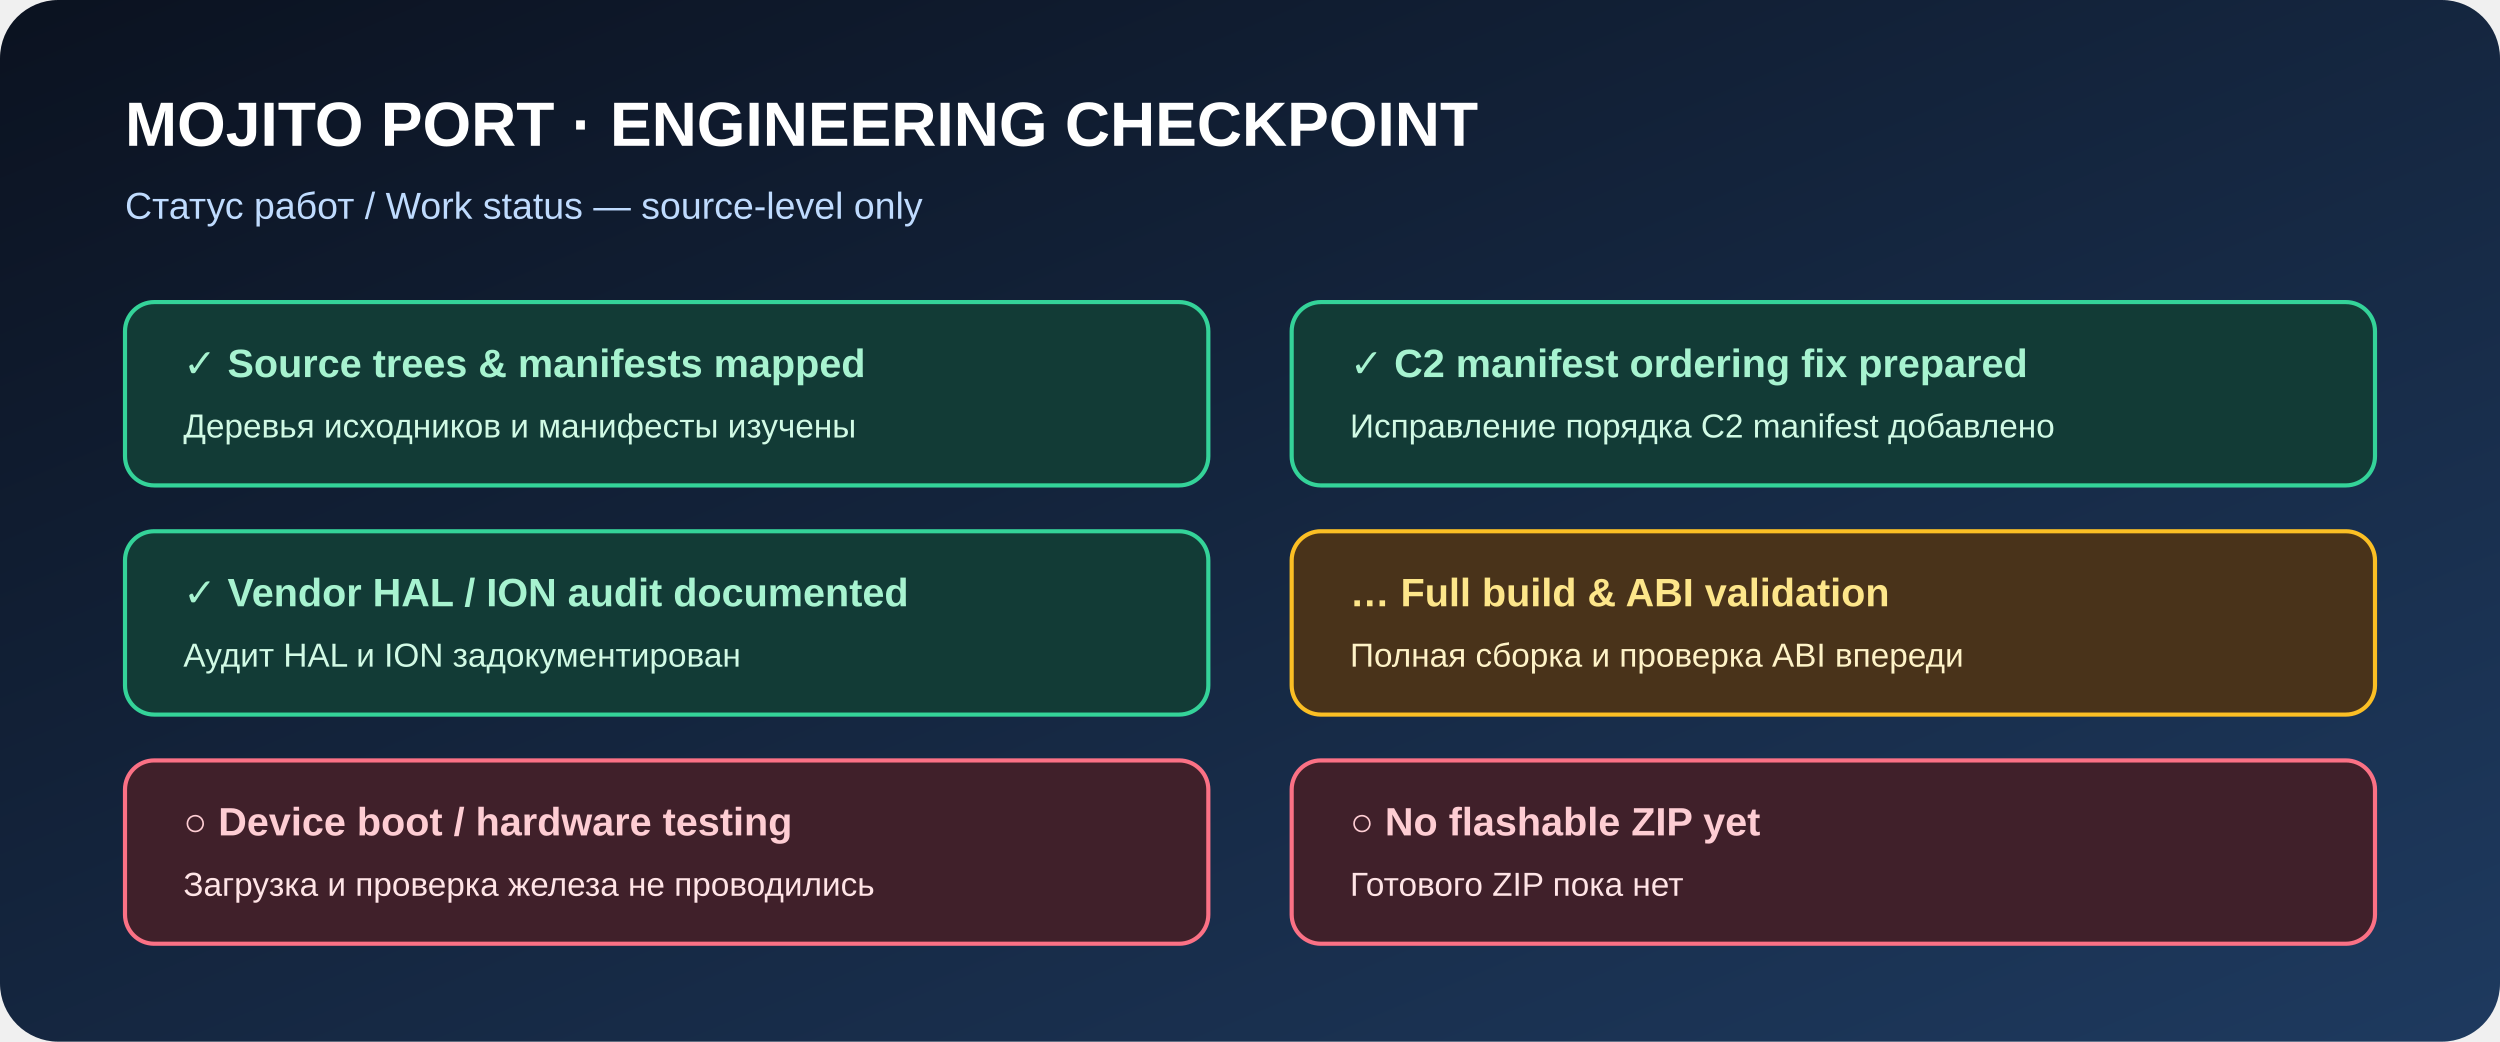
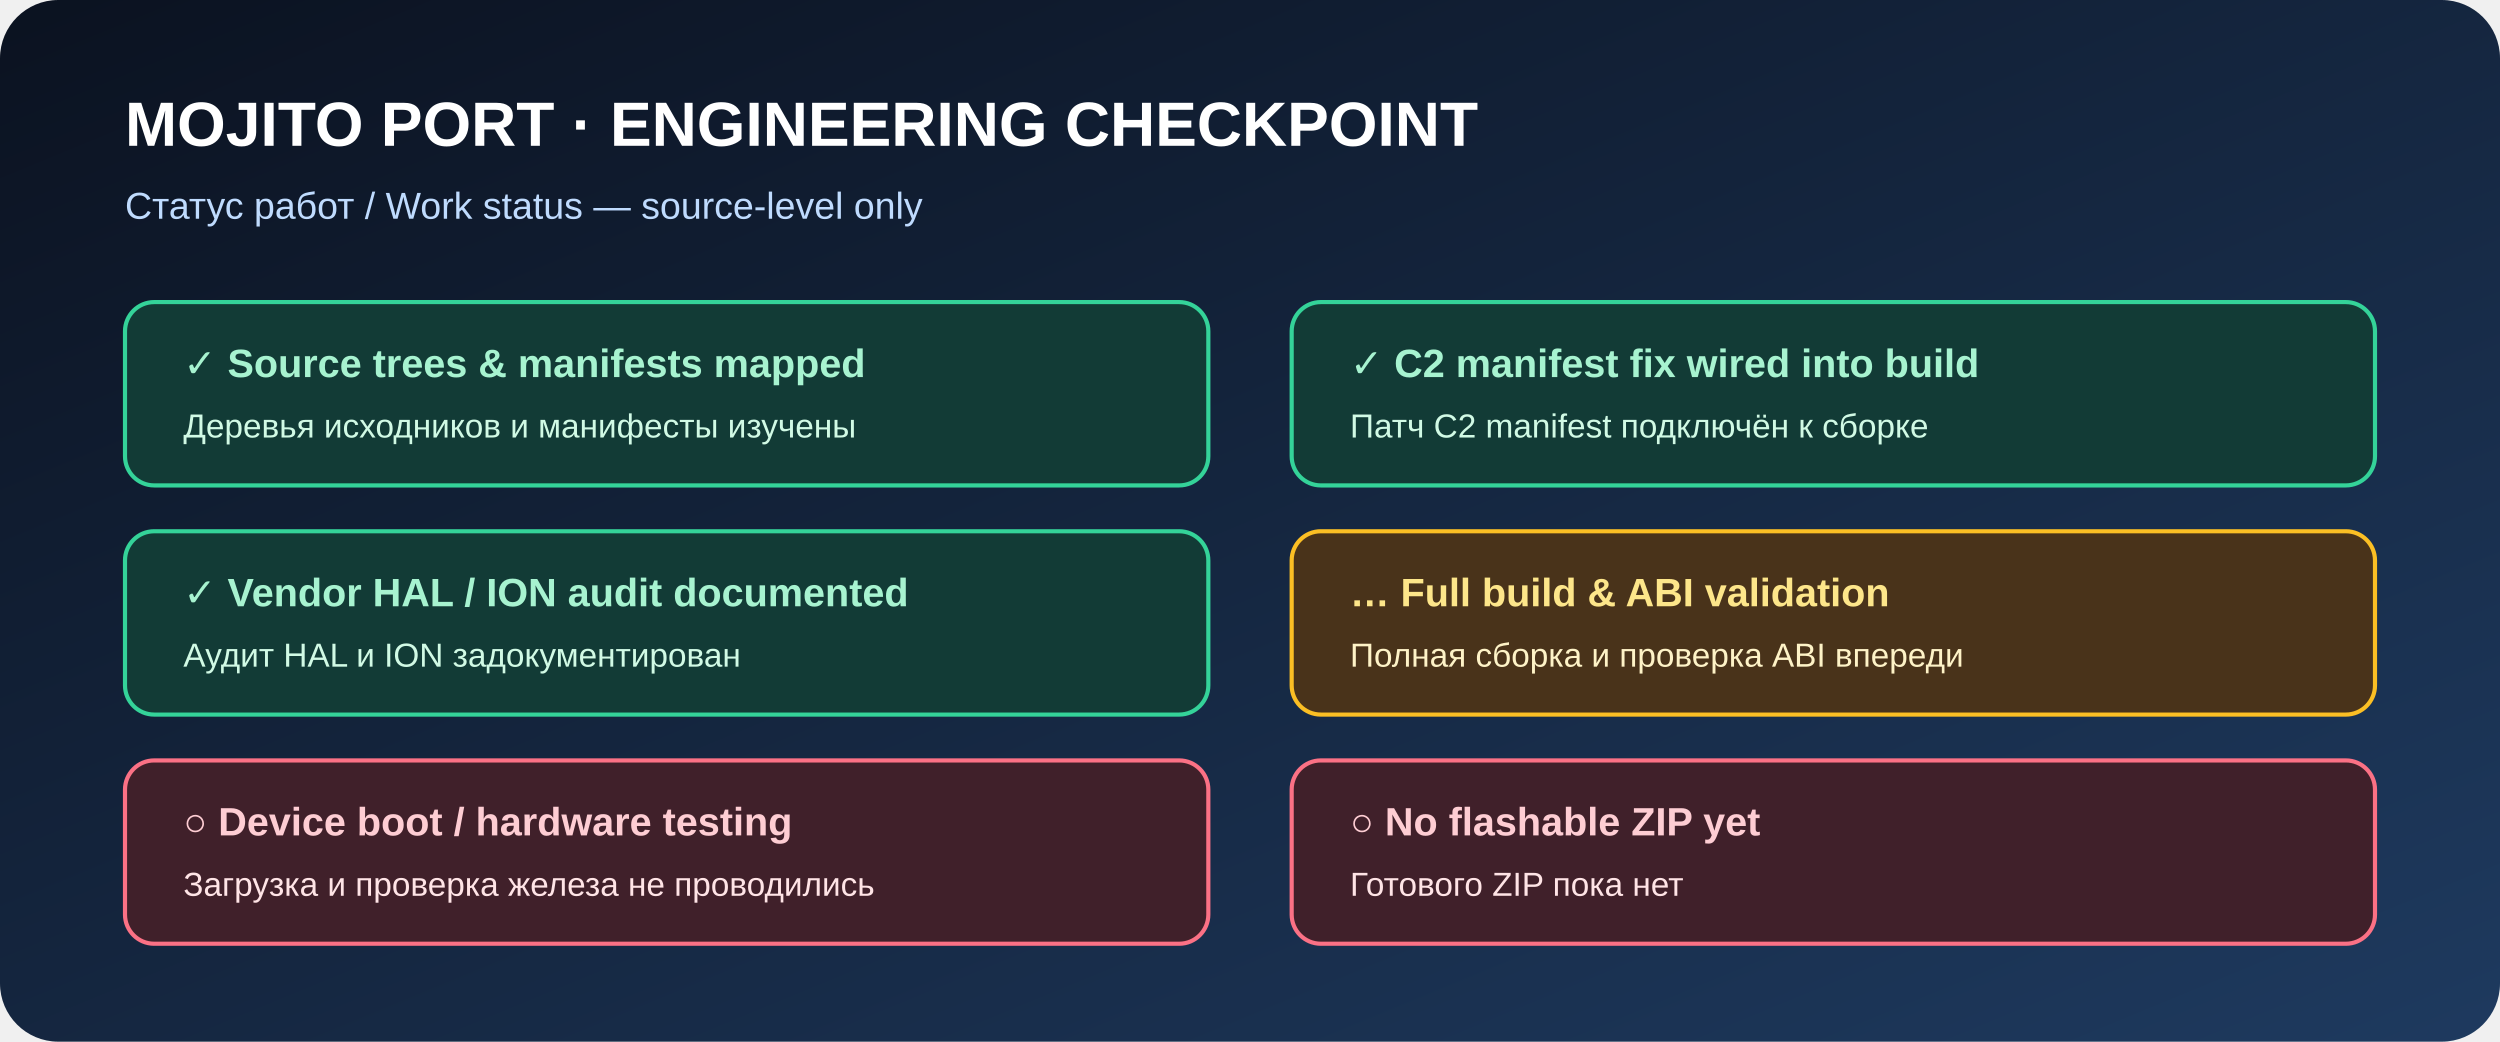
<svg xmlns="http://www.w3.org/2000/svg" width="1200" height="500" viewBox="0 0 1200 500" role="img" aria-labelledby="title desc">
  <defs>
    <linearGradient id="bg" x1="0" y1="0" x2="1" y2="1">
      <stop stop-color="#0b1220" />
      <stop offset="1" stop-color="#1e3a5f" />
    </linearGradient>
  </defs>
  <rect width="1200" height="500" rx="28" fill="url(#bg)" />
  <g font-family="Arial,sans-serif">
    <text x="60" y="70" fill="#fff" font-size="30" font-weight="700">MOJITO PORT · ENGINEERING CHECKPOINT</text>
    <text x="60" y="105" fill="#bfdbfe" font-size="18">Статус работ / Work status — source-level only</text>
    <g font-size="19">
      <rect x="60" y="145" width="520" height="88" rx="14" fill="#123b36" stroke="#34d399" stroke-width="2" />
      <text x="88" y="181" fill="#a7f3d0" font-weight="700">✓ Source trees &amp; manifests mapped</text>
      <text x="88" y="210" fill="#d1fae5" font-size="16">Деревья исходников и манифесты изучены</text>
      <rect x="620" y="145" width="520" height="88" rx="14" fill="#123b36" stroke="#34d399" stroke-width="2" />
-       <text x="648" y="181" fill="#a7f3d0" font-weight="700">✓ C2 manifest ordering fix prepared</text>
-       <text x="648" y="210" fill="#d1fae5" font-size="16">Исправление порядка C2 manifest добавлено</text>
+       <text x="648" y="181" fill="#a7f3d0" font-weight="700">✓ C2 manifest fix wired into build</text>
+       <text x="648" y="210" fill="#d1fae5" font-size="16">Патч C2 manifest подключён к сборке</text>
      <rect x="60" y="255" width="520" height="88" rx="14" fill="#123b36" stroke="#34d399" stroke-width="2" />
      <text x="88" y="291" fill="#a7f3d0" font-weight="700">✓ Vendor HAL / ION audit documented</text>
      <text x="88" y="320" fill="#d1fae5" font-size="16">Аудит HAL и ION задокументирован</text>
      <rect x="620" y="255" width="520" height="88" rx="14" fill="#49331a" stroke="#fbbf24" stroke-width="2" />
      <text x="648" y="291" fill="#fde68a" font-weight="700">… Full build &amp; ABI validation</text>
      <text x="648" y="320" fill="#fef3c7" font-size="16">Полная сборка и проверка ABI впереди</text>
      <rect x="60" y="365" width="520" height="88" rx="14" fill="#40202a" stroke="#fb7185" stroke-width="2" />
      <text x="88" y="401" fill="#fecdd3" font-weight="700">○ Device boot / hardware testing</text>
      <text x="88" y="430" fill="#ffe4e6" font-size="16">Загрузка и проверка железа не проводились</text>
      <rect x="620" y="365" width="520" height="88" rx="14" fill="#40202a" stroke="#fb7185" stroke-width="2" />
      <text x="648" y="401" fill="#fecdd3" font-weight="700">○ No flashable ZIP yet</text>
      <text x="648" y="430" fill="#ffe4e6" font-size="16">Готового ZIP пока нет</text>
    </g>
  </g>
</svg>
